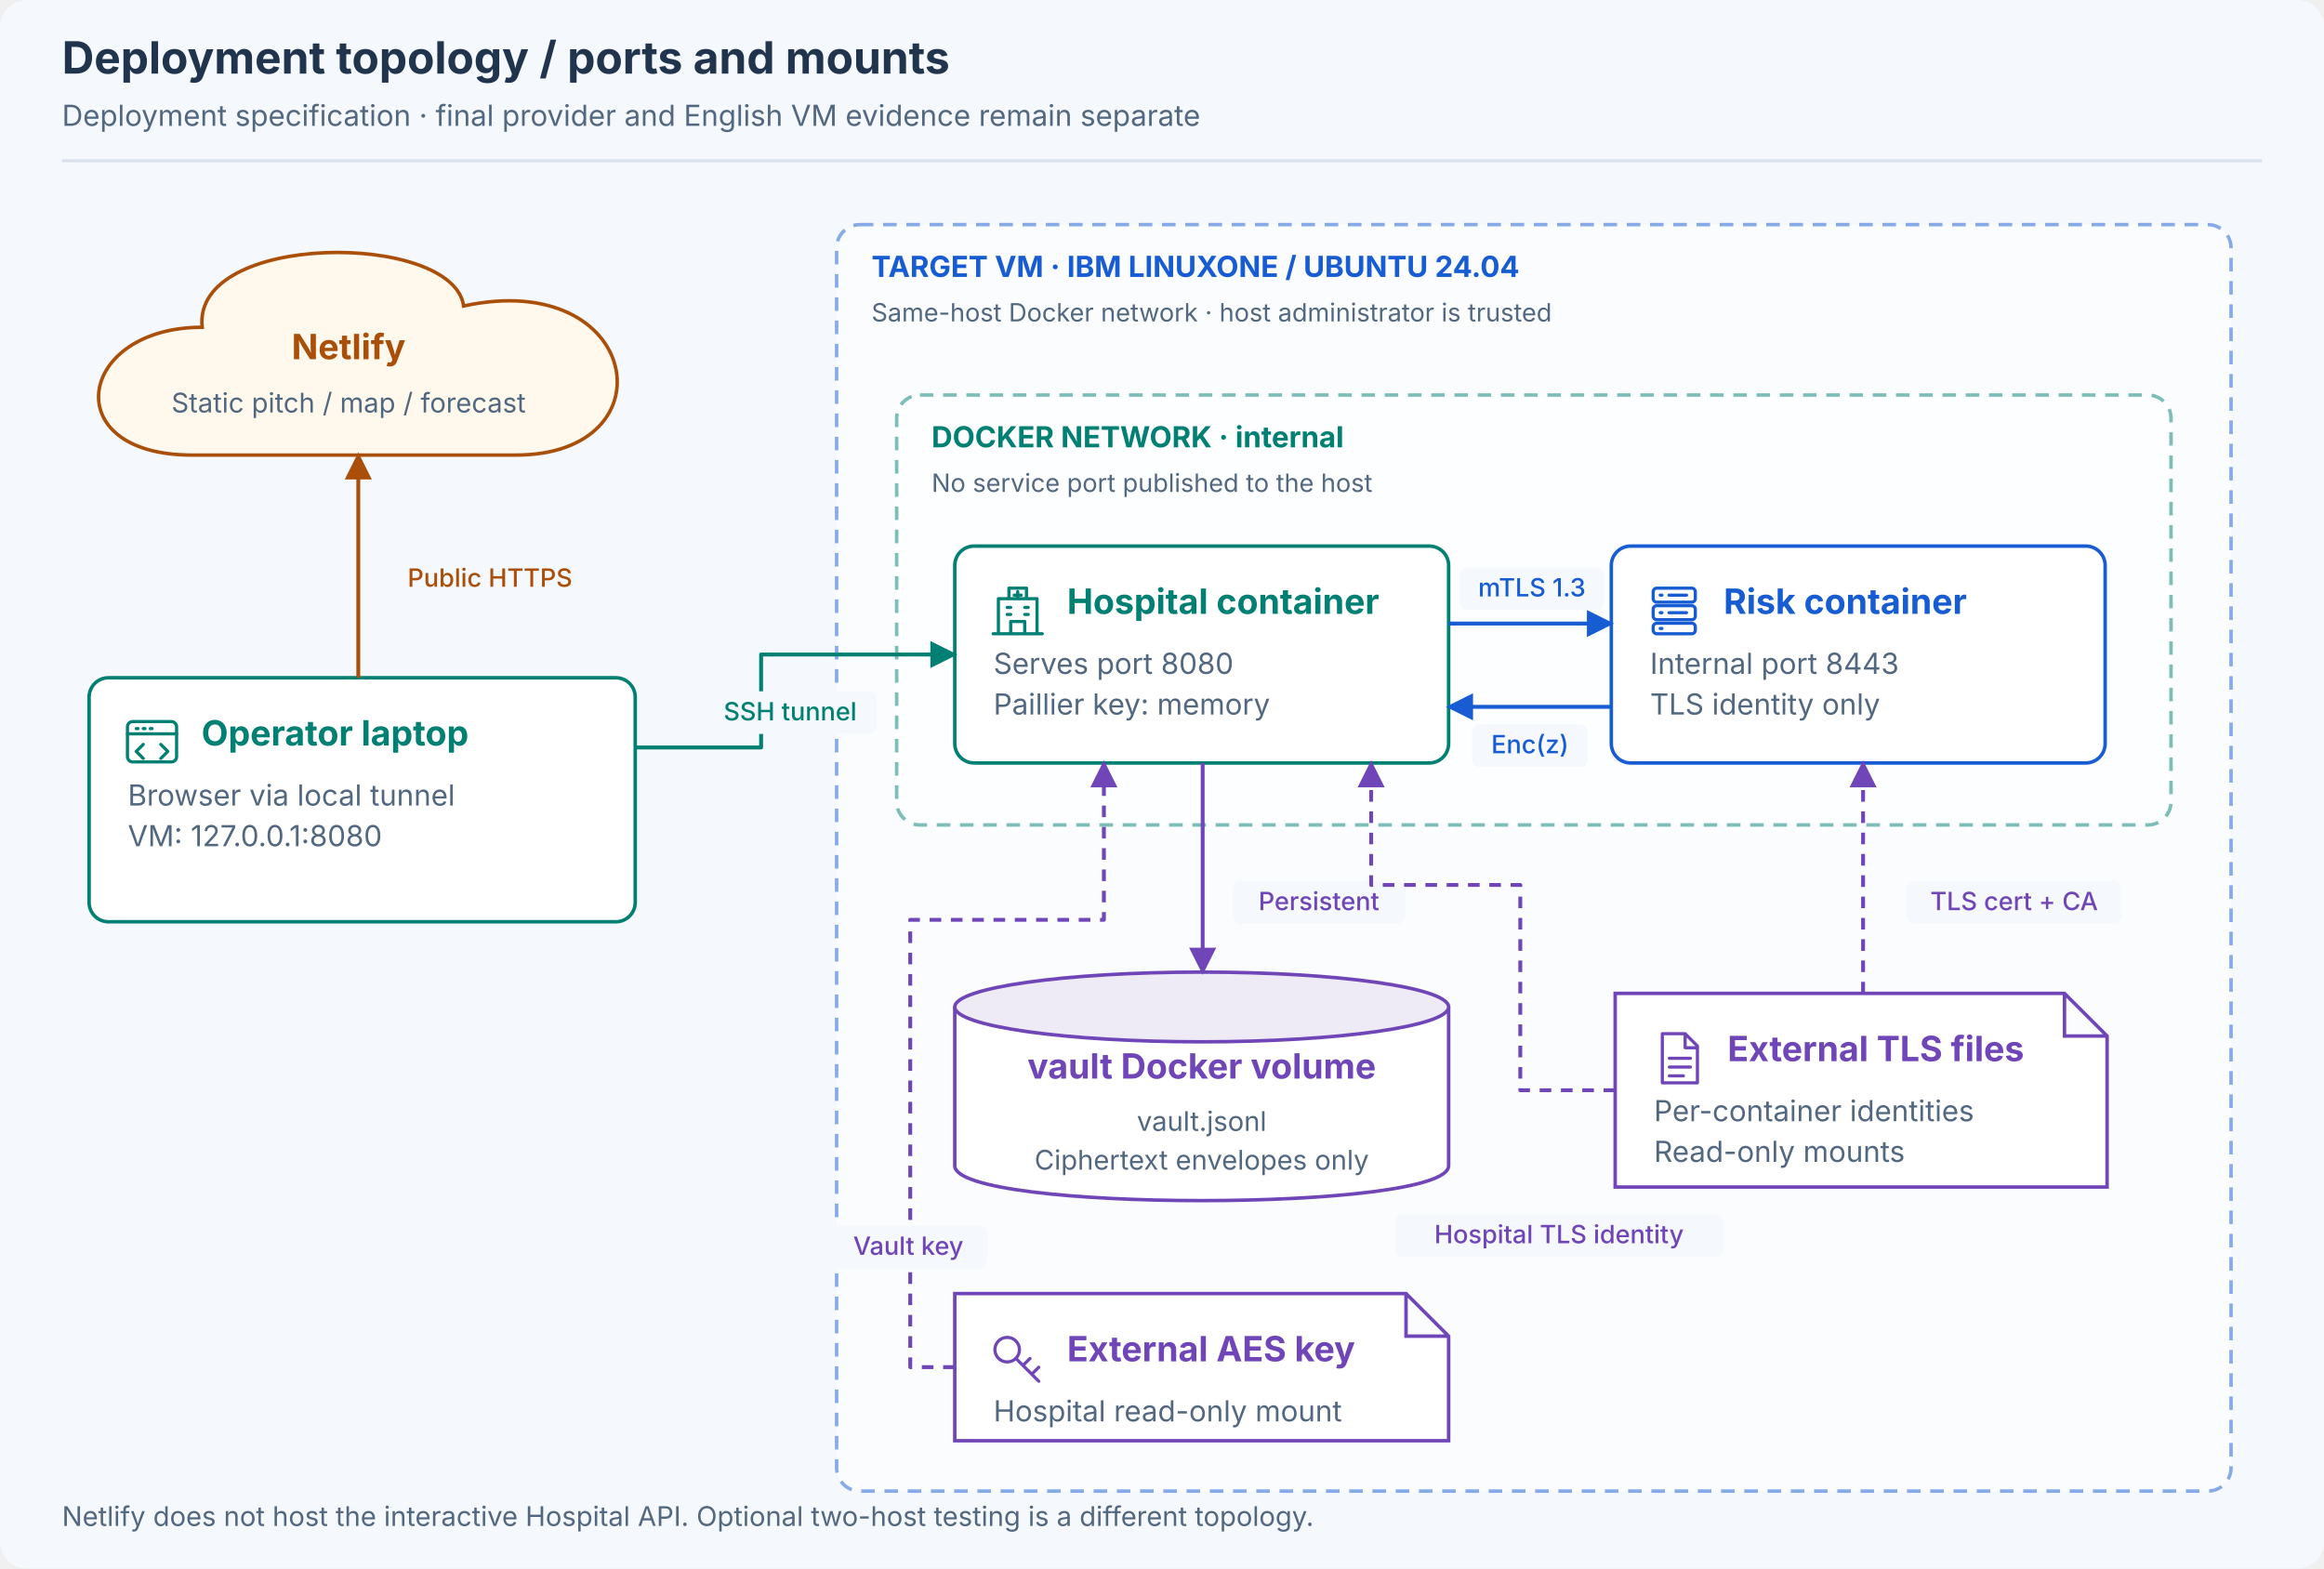
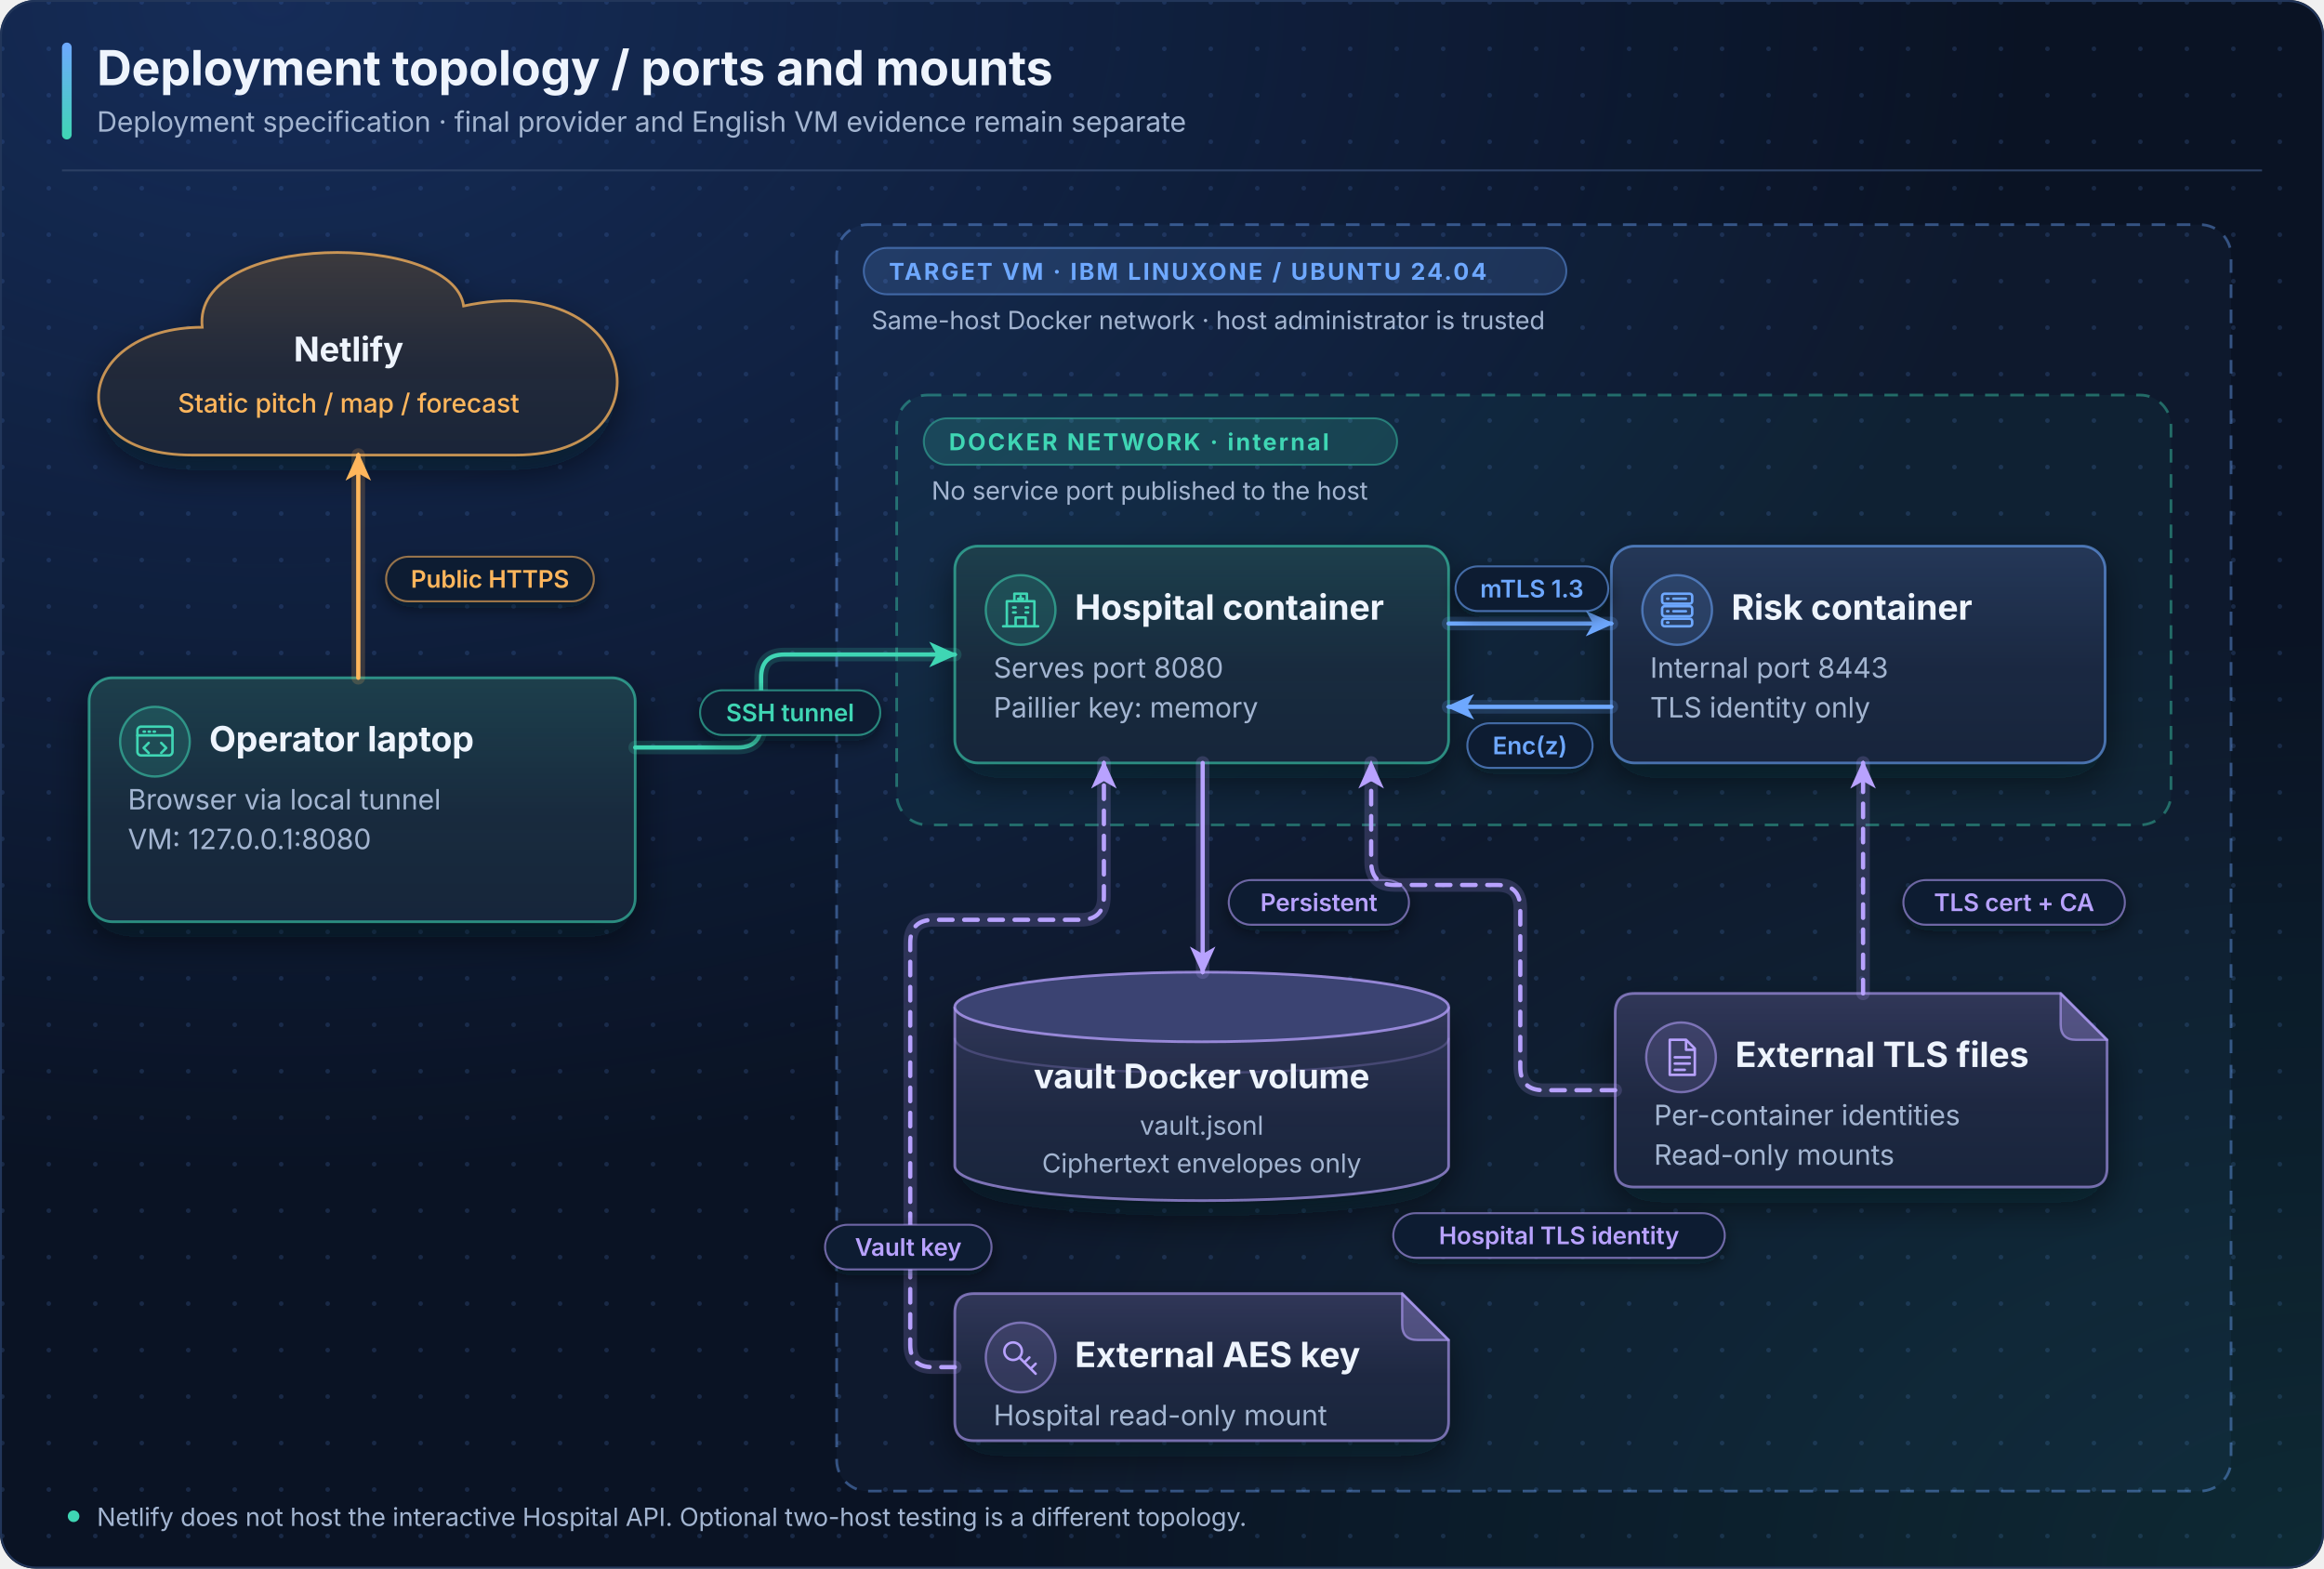
<svg xmlns="http://www.w3.org/2000/svg" viewBox="0 0 1200 810" role="img" aria-labelledby="title desc">
  <defs>
-     <marker id="a-blue" viewBox="0 0 10 10" refX="9" refY="5" markerWidth="7" markerHeight="7" orient="auto">
-       <path d="M0 0L10 5 0 10z" fill="#175cd3" />
-     </marker>
-     <marker id="a-teal" viewBox="0 0 10 10" refX="9" refY="5" markerWidth="7" markerHeight="7" orient="auto">
-       <path d="M0 0L10 5 0 10z" fill="#007f73" />
-     </marker>
-     <marker id="a-violet" viewBox="0 0 10 10" refX="9" refY="5" markerWidth="7" markerHeight="7" orient="auto">
-       <path d="M0 0L10 5 0 10z" fill="#7045b7" />
-     </marker>
-     <marker id="a-amber" viewBox="0 0 10 10" refX="9" refY="5" markerWidth="7" markerHeight="7" orient="auto">
-       <path d="M0 0L10 5 0 10z" fill="#a94f09" />
-     </marker>
-     <marker id="a-red" viewBox="0 0 10 10" refX="9" refY="5" markerWidth="7" markerHeight="7" orient="auto">
-       <path d="M0 0L10 5 0 10z" fill="#ba3544" />
-     </marker>
-     <marker id="a-ink" viewBox="0 0 10 10" refX="9" refY="5" markerWidth="7" markerHeight="7" orient="auto">
-       <path d="M0 0L10 5 0 10z" fill="#20344d" />
-     </marker>
+     <marker id="a-blue" viewBox="0 0 12 12" refX="10" refY="6" markerWidth="8" markerHeight="8" orient="auto-start-reverse">
+       <path d="M1 1.5L11 6 1 10.5 3.6 6z" fill="#6ea8ff" />
+     </marker>
+     <linearGradient id="t-blue" x1="0" y1="0" x2="0" y2="1">
+       <stop offset="0" stop-color="#6ea8ff" stop-opacity=".16" />
+       <stop offset=".55" stop-color="#6ea8ff" stop-opacity=".05" />
+       <stop offset="1" stop-color="#6ea8ff" stop-opacity=".02" />
+     </linearGradient>
+     <linearGradient id="e-blue" x1="0" y1="0" x2="1" y2="0">
+       <stop offset="0" stop-color="#6ea8ff" stop-opacity=".95" />
+       <stop offset="1" stop-color="#6ea8ff" stop-opacity=".55" />
+     </linearGradient>
+     <marker id="a-teal" viewBox="0 0 12 12" refX="10" refY="6" markerWidth="8" markerHeight="8" orient="auto-start-reverse">
+       <path d="M1 1.5L11 6 1 10.5 3.6 6z" fill="#3fd6b4" />
+     </marker>
+     <linearGradient id="t-teal" x1="0" y1="0" x2="0" y2="1">
+       <stop offset="0" stop-color="#3fd6b4" stop-opacity=".16" />
+       <stop offset=".55" stop-color="#3fd6b4" stop-opacity=".05" />
+       <stop offset="1" stop-color="#3fd6b4" stop-opacity=".02" />
+     </linearGradient>
+     <linearGradient id="e-teal" x1="0" y1="0" x2="1" y2="0">
+       <stop offset="0" stop-color="#3fd6b4" stop-opacity=".95" />
+       <stop offset="1" stop-color="#3fd6b4" stop-opacity=".55" />
+     </linearGradient>
+     <marker id="a-violet" viewBox="0 0 12 12" refX="10" refY="6" markerWidth="8" markerHeight="8" orient="auto-start-reverse">
+       <path d="M1 1.5L11 6 1 10.5 3.6 6z" fill="#b8a2ff" />
+     </marker>
+     <linearGradient id="t-violet" x1="0" y1="0" x2="0" y2="1">
+       <stop offset="0" stop-color="#b8a2ff" stop-opacity=".16" />
+       <stop offset=".55" stop-color="#b8a2ff" stop-opacity=".05" />
+       <stop offset="1" stop-color="#b8a2ff" stop-opacity=".02" />
+     </linearGradient>
+     <linearGradient id="e-violet" x1="0" y1="0" x2="1" y2="0">
+       <stop offset="0" stop-color="#b8a2ff" stop-opacity=".95" />
+       <stop offset="1" stop-color="#b8a2ff" stop-opacity=".55" />
+     </linearGradient>
+     <marker id="a-amber" viewBox="0 0 12 12" refX="10" refY="6" markerWidth="8" markerHeight="8" orient="auto-start-reverse">
+       <path d="M1 1.5L11 6 1 10.5 3.6 6z" fill="#ffb65c" />
+     </marker>
+     <linearGradient id="t-amber" x1="0" y1="0" x2="0" y2="1">
+       <stop offset="0" stop-color="#ffb65c" stop-opacity=".16" />
+       <stop offset=".55" stop-color="#ffb65c" stop-opacity=".05" />
+       <stop offset="1" stop-color="#ffb65c" stop-opacity=".02" />
+     </linearGradient>
+     <linearGradient id="e-amber" x1="0" y1="0" x2="1" y2="0">
+       <stop offset="0" stop-color="#ffb65c" stop-opacity=".95" />
+       <stop offset="1" stop-color="#ffb65c" stop-opacity=".55" />
+     </linearGradient>
+     <marker id="a-red" viewBox="0 0 12 12" refX="10" refY="6" markerWidth="8" markerHeight="8" orient="auto-start-reverse">
+       <path d="M1 1.5L11 6 1 10.5 3.6 6z" fill="#ff7088" />
+     </marker>
+     <linearGradient id="t-red" x1="0" y1="0" x2="0" y2="1">
+       <stop offset="0" stop-color="#ff7088" stop-opacity=".16" />
+       <stop offset=".55" stop-color="#ff7088" stop-opacity=".05" />
+       <stop offset="1" stop-color="#ff7088" stop-opacity=".02" />
+     </linearGradient>
+     <linearGradient id="e-red" x1="0" y1="0" x2="1" y2="0">
+       <stop offset="0" stop-color="#ff7088" stop-opacity=".95" />
+       <stop offset="1" stop-color="#ff7088" stop-opacity=".55" />
+     </linearGradient>
+     <marker id="a-ink" viewBox="0 0 12 12" refX="10" refY="6" markerWidth="8" markerHeight="8" orient="auto-start-reverse">
+       <path d="M1 1.5L11 6 1 10.5 3.6 6z" fill="#eef4fd" />
+     </marker>
+     <linearGradient id="t-ink" x1="0" y1="0" x2="0" y2="1">
+       <stop offset="0" stop-color="#eef4fd" stop-opacity=".16" />
+       <stop offset=".55" stop-color="#eef4fd" stop-opacity=".05" />
+       <stop offset="1" stop-color="#eef4fd" stop-opacity=".02" />
+     </linearGradient>
+     <linearGradient id="e-ink" x1="0" y1="0" x2="1" y2="0">
+       <stop offset="0" stop-color="#eef4fd" stop-opacity=".95" />
+       <stop offset="1" stop-color="#eef4fd" stop-opacity=".55" />
+     </linearGradient>
+     <filter id="sh" x="-20%" y="-20%" width="140%" height="160%">
+       <feDropShadow dx="0" dy="8" stdDeviation="10" flood-color="#000814" flood-opacity=".55" />
+     </filter>
+     <filter id="sh-s" x="-20%" y="-30%" width="140%" height="180%">
+       <feDropShadow dx="0" dy="3" stdDeviation="4" flood-color="#000814" flood-opacity=".5" />
+     </filter>
+     <pattern id="grid" width="24" height="24" patternUnits="userSpaceOnUse">
+       <circle cx="1.2" cy="1.2" r="1.2" fill="#1b2b49" />
+     </pattern>
+     <radialGradient id="glow" cx="12%" cy="0%" r="75%">
+       <stop offset="0" stop-color="#2a5bb8" stop-opacity=".35" />
+       <stop offset="1" stop-color="#2a5bb8" stop-opacity="0" />
+     </radialGradient>
+     <radialGradient id="glow2" cx="100%" cy="100%" r="60%">
+       <stop offset="0" stop-color="#1f8f7c" stop-opacity=".18" />
+       <stop offset="1" stop-color="#1f8f7c" stop-opacity="0" />
+     </radialGradient>
+     <linearGradient id="accent" x1="0" y1="0" x2="0" y2="1">
+       <stop offset="0" stop-color="#6ea8ff" />
+       <stop offset="1" stop-color="#3fd6b4" />
+     </linearGradient>
  </defs>
-   <rect width="1200" height="100%" rx="14" fill="#f5f8fc" />
-   <style>text{font-family:Inter,ui-sans-serif,system-ui,-apple-system,sans-serif} .mono{font-family:ui-monospace,SFMono-Regular,Consolas,monospace}</style>
-   <text x="32" y="38" font-size="23" fill="#20344d" text-anchor="start" font-weight="700">Deployment topology / ports and mounts</text>
-   <text x="32" y="65" font-size="15" fill="#526780" text-anchor="start" font-weight="400">Deployment specification · final provider and English VM evidence remain separate</text>
-   <path d="M32 83L1168 83" stroke="#d9e2ed" stroke-width="1.6" fill="none" />
-   <rect x="432" y="116" width="720" height="654" rx="12" fill="white" fill-opacity=".55" stroke="#175cd3" stroke-opacity=".5" stroke-width="1.8" stroke-dasharray="7 5" />
-   <text x="450" y="143" font-size="15" fill="#175cd3" text-anchor="start" font-weight="700">TARGET VM · IBM LINUXONE / UBUNTU 24.04</text>
-   <text x="450" y="166" font-size="13" fill="#526780" text-anchor="start" font-weight="400">Same-host Docker network · host administrator is trusted</text>
-   <rect x="463" y="204" width="658" height="222" rx="12" fill="white" fill-opacity=".55" stroke="#007f73" stroke-opacity=".5" stroke-width="1.8" stroke-dasharray="7 5" />
-   <text x="481" y="231" font-size="15" fill="#007f73" text-anchor="start" font-weight="700">DOCKER NETWORK · internal</text>
-   <text x="481" y="254" font-size="13" fill="#526780" text-anchor="start" font-weight="400">No service port published to the host</text>
-   <g class="node">
-     <path d="M99.0 235C28.8 235 39.6 169.0 104.4 169.0C99.0 119.5 234.0 119.5 239.4 158.0C331.2 138.2 347.4 235 266.4 235Z" fill="#fff9ed" stroke="#a94f09" stroke-width="1.8" />
-     <text x="180.0" y="185.5" font-size="18" fill="#a94f09" text-anchor="middle" font-weight="650">Netlify</text>
-     <text x="180.0" y="213.0" font-size="14" fill="#526780" text-anchor="middle" font-weight="400">Static pitch / map / forecast</text>
-   </g>
-   <g class="node">
-     <rect x="46" y="350" width="282" height="126" rx="10" fill="white" stroke="#007f73" stroke-width="1.8" />
-     <g transform="translate(64 369) scale(0.90625)" fill="none" stroke="#007f73" stroke-width="1.8" stroke-linecap="round" stroke-linejoin="round">
+   <style>text{font-family:Inter,"SF Pro Text",ui-sans-serif,system-ui,-apple-system,"Segoe UI",sans-serif;letter-spacing:-.005em} .mono{font-family:"JetBrains Mono",ui-monospace,SFMono-Regular,Consolas,monospace;letter-spacing:0} .caps{letter-spacing:.09em}</style>
+   <rect width="1200" height="810" rx="18" fill="#0a1324" />
+   <rect width="1200" height="810" rx="18" fill="url(#grid)" opacity=".9" />
+   <rect width="1200" height="810" rx="18" fill="url(#glow)" />
+   <rect width="1200" height="810" rx="18" fill="url(#glow2)" />
+   <rect x=".5" y=".5" width="1199" height="809" rx="18" fill="none" stroke="#22365a" />
+   <rect x="32" y="22" width="5" height="50" rx="2.5" fill="url(#accent)" />
+   <text x="50" y="44" font-size="25" fill="#eef4fd" text-anchor="start" font-weight="750">Deployment topology / ports and mounts</text>
+   <text x="50" y="68" font-size="14.5" fill="#a3b5d1" text-anchor="start" font-weight="400">Deployment specification · final provider and English VM evidence remain separate</text>
+   <path d="M32 88H1168" stroke="#2b3f63" stroke-width="1" />
+   <rect x="432" y="116" width="720" height="654" rx="16" fill="#6ea8ff" fill-opacity=".045" stroke="#6ea8ff" stroke-opacity=".42" stroke-width="1.4" stroke-dasharray="7 6" />
+   <rect x="446" y="128" width="362.8" height="24" rx="12" fill="#6ea8ff" fill-opacity=".16" stroke="#6ea8ff" stroke-opacity=".45" />
+   <text x="459" y="144.5" font-size="12" fill="#6ea8ff" text-anchor="start" font-weight="750" class="caps">TARGET VM · IBM LINUXONE / UBUNTU 24.04</text>
+   <text x="450" y="170" font-size="13" fill="#a3b5d1" text-anchor="start" font-weight="400">Same-host Docker network · host administrator is trusted</text>
+   <rect x="463" y="204" width="658" height="222" rx="16" fill="#3fd6b4" fill-opacity=".045" stroke="#3fd6b4" stroke-opacity=".42" stroke-width="1.4" stroke-dasharray="7 6" />
+   <rect x="477" y="216" width="244.4" height="24" rx="12" fill="#3fd6b4" fill-opacity=".16" stroke="#3fd6b4" stroke-opacity=".45" />
+   <text x="490" y="232.5" font-size="12" fill="#3fd6b4" text-anchor="start" font-weight="750" class="caps">DOCKER NETWORK · internal</text>
+   <text x="481" y="258" font-size="13" fill="#a3b5d1" text-anchor="start" font-weight="400">No service port published to the host</text>
+   <g class="node">
+     <path d="M99.0 235C28.8 235 39.6 169.0 104.4 169.0C99.0 119.5 234.0 119.5 239.4 158.0C331.2 138.2 347.4 235 266.4 235Z" fill="#122039" filter="url(#sh)" />
+     <path d="M99.0 235C28.8 235 39.6 169.0 104.4 169.0C99.0 119.5 234.0 119.5 239.4 158.0C331.2 138.2 347.4 235 266.4 235Z" fill="url(#t-amber)" stroke="#ffb65c" stroke-opacity=".75" stroke-width="1.4" />
+     <text x="180.0" y="186.6" font-size="17.5" fill="#eef4fd" text-anchor="middle" font-weight="700">Netlify</text>
+     <text x="180.0" y="213.0" font-size="13.5" fill="#ffb65c" text-anchor="middle" font-weight="500">Static pitch / map / forecast</text>
+   </g>
+   <g class="node">
+     <rect x="46" y="350" width="282" height="126" rx="12" fill="#122039" filter="url(#sh)" />
+     <rect x="46" y="350" width="282" height="126" rx="12" fill="url(#t-teal)" stroke="#3fd6b4" stroke-opacity=".6" stroke-width="1.4" />
+     <path d="M58 351.2H316" stroke="url(#e-teal)" stroke-width="2.6" stroke-linecap="round" />
+     <circle cx="80" cy="383" r="18" fill="#3fd6b4" fill-opacity=".14" stroke="#3fd6b4" stroke-opacity=".55" stroke-width="1.2" />
+     <g transform="translate(69.65 372.65) scale(0.646875)" fill="none" stroke="#3fd6b4" stroke-width="2" stroke-linecap="round" stroke-linejoin="round">
      <rect x="2" y="4" width="28" height="23" rx="3" />
      <path d="M2 11h28M7 8h1m3 0h1m3 0h1M11 17l-4 4 4 4m10-8 4 4-4 4" />
    </g>
-     <text x="104" y="385" font-size="18" fill="#007f73" text-anchor="start" font-weight="650">Operator laptop</text>
-     <text x="66" y="416" font-size="15" fill="#526780" text-anchor="start" font-weight="400">Browser via local tunnel</text>
-     <text x="66" y="437" font-size="15" fill="#526780" text-anchor="start" font-weight="400">VM: 127.0.0.1:8080</text>
-   </g>
-   <g class="node">
-     <rect x="493" y="282" width="255" height="112" rx="10" fill="white" stroke="#007f73" stroke-width="1.8" />
-     <g transform="translate(511 301) scale(0.90625)" fill="none" stroke="#007f73" stroke-width="1.8" stroke-linecap="round" stroke-linejoin="round">
+     <text x="108" y="388" font-size="18" fill="#eef4fd" text-anchor="start" font-weight="680">Operator laptop</text>
+     <text x="66" y="418.0" font-size="14.5" fill="#a3b5d1" text-anchor="start" font-weight="400">Browser via local tunnel</text>
+     <text x="66" y="438.5" font-size="14.5" fill="#a3b5d1" text-anchor="start" font-weight="400">VM: 127.0.0.1:8080</text>
+   </g>
+   <g class="node">
+     <rect x="493" y="282" width="255" height="112" rx="12" fill="#122039" filter="url(#sh)" />
+     <rect x="493" y="282" width="255" height="112" rx="12" fill="url(#t-teal)" stroke="#3fd6b4" stroke-opacity=".6" stroke-width="1.4" />
+     <path d="M505 283.2H736" stroke="url(#e-teal)" stroke-width="2.6" stroke-linecap="round" />
+     <circle cx="527" cy="315" r="18" fill="#3fd6b4" fill-opacity=".14" stroke="#3fd6b4" stroke-opacity=".55" stroke-width="1.2" />
+     <g transform="translate(516.65 304.65) scale(0.646875)" fill="none" stroke="#3fd6b4" stroke-width="2" stroke-linecap="round" stroke-linejoin="round">
      <path d="M5 29V9h22v20M2 29h28M11 9V3h10v6M16 5v3m-2-1h4M12 29v-7h8v7M10 14h2m8 0h2m-12 4h2m8 0h2" />
    </g>
-     <text x="551" y="317" font-size="18" fill="#007f73" text-anchor="start" font-weight="650">Hospital container</text>
-     <text x="513" y="348" font-size="15" fill="#526780" text-anchor="start" font-weight="400">Serves port 8080</text>
-     <text x="513" y="369" font-size="15" fill="#526780" text-anchor="start" font-weight="400">Paillier key: memory</text>
-   </g>
-   <g class="node">
-     <rect x="832" y="282" width="255" height="112" rx="10" fill="white" stroke="#175cd3" stroke-width="1.8" />
-     <g transform="translate(850 301) scale(0.90625)" fill="none" stroke="#175cd3" stroke-width="1.8" stroke-linecap="round" stroke-linejoin="round">
+     <text x="555" y="320" font-size="18" fill="#eef4fd" text-anchor="start" font-weight="680">Hospital container</text>
+     <text x="513" y="350.0" font-size="14.5" fill="#a3b5d1" text-anchor="start" font-weight="400">Serves port 8080</text>
+     <text x="513" y="370.5" font-size="14.5" fill="#a3b5d1" text-anchor="start" font-weight="400">Paillier key: memory</text>
+   </g>
+   <g class="node">
+     <rect x="832" y="282" width="255" height="112" rx="12" fill="#122039" filter="url(#sh)" />
+     <rect x="832" y="282" width="255" height="112" rx="12" fill="url(#t-blue)" stroke="#6ea8ff" stroke-opacity=".6" stroke-width="1.4" />
+     <path d="M844 283.2H1075" stroke="url(#e-blue)" stroke-width="2.6" stroke-linecap="round" />
+     <circle cx="866" cy="315" r="18" fill="#6ea8ff" fill-opacity=".14" stroke="#6ea8ff" stroke-opacity=".55" stroke-width="1.2" />
+     <g transform="translate(855.65 304.65) scale(0.646875)" fill="none" stroke="#6ea8ff" stroke-width="2" stroke-linecap="round" stroke-linejoin="round">
      <rect x="4" y="3" width="24" height="8" rx="2" />
      <rect x="4" y="13" width="24" height="8" rx="2" />
      <rect x="4" y="23" width="24" height="6" rx="2" />
      <path d="M8 7h1m4 0h10M8 17h1m4 0h10M8 26h1" />
    </g>
-     <text x="890" y="317" font-size="18" fill="#175cd3" text-anchor="start" font-weight="650">Risk container</text>
-     <text x="852" y="348" font-size="15" fill="#526780" text-anchor="start" font-weight="400">Internal port 8443</text>
-     <text x="852" y="369" font-size="15" fill="#526780" text-anchor="start" font-weight="400">TLS identity only</text>
-   </g>
-   <g class="node">
-     <path d="M493 520V602C493 626 748 626 748 602V520" fill="white" stroke="#7045b7" stroke-width="1.8" />
-     <ellipse cx="620.5" cy="520" rx="127.5" ry="18" fill="#eeebf7" stroke="#7045b7" stroke-width="1.8" />
-     <text x="620.5" y="557" font-size="18" fill="#7045b7" text-anchor="middle" font-weight="650">vault Docker volume</text>
-     <text x="620.5" y="584" font-size="14" fill="#526780" text-anchor="middle" font-weight="400">vault.jsonl</text>
-     <text x="620.5" y="604" font-size="14" fill="#526780" text-anchor="middle" font-weight="400">Ciphertext envelopes only</text>
-   </g>
-   <g class="node">
-     <path d="M493 668H726L748 690V744H493Z M726 668V690H748" fill="white" stroke="#7045b7" stroke-width="1.8" />
-     <g transform="translate(511 687) scale(0.90625)" fill="none" stroke="#7045b7" stroke-width="1.8" stroke-linecap="round" stroke-linejoin="round">
+     <text x="894" y="320" font-size="18" fill="#eef4fd" text-anchor="start" font-weight="680">Risk container</text>
+     <text x="852" y="350.0" font-size="14.5" fill="#a3b5d1" text-anchor="start" font-weight="400">Internal port 8443</text>
+     <text x="852" y="370.5" font-size="14.5" fill="#a3b5d1" text-anchor="start" font-weight="400">TLS identity only</text>
+   </g>
+   <g class="node">
+     <path d="M493 520V602C493 626 748 626 748 602V520" fill="#122039" filter="url(#sh)" />
+     <path d="M493 520V602C493 626 748 626 748 602V520" fill="url(#t-violet)" stroke="#b8a2ff" stroke-opacity=".65" stroke-width="1.4" />
+     <path d="M493 536C493 560 748 560 748 536" fill="none" stroke="#b8a2ff" stroke-opacity=".22" stroke-width="1.2" />
+     <ellipse cx="620.5" cy="520" rx="127.5" ry="18" fill="#18294a" />
+     <ellipse cx="620.5" cy="520" rx="127.5" ry="18" fill="#b8a2ff" fill-opacity=".22" stroke="#b8a2ff" stroke-opacity=".75" stroke-width="1.4" />
+     <text x="620.5" y="562" font-size="17.5" fill="#eef4fd" text-anchor="middle" font-weight="700">vault Docker volume</text>
+     <text x="620.5" y="586.0" font-size="13.5" fill="#a3b5d1" text-anchor="middle" font-weight="400">vault.jsonl</text>
+     <text x="620.5" y="605.5" font-size="13.5" fill="#a3b5d1" text-anchor="middle" font-weight="400">Ciphertext envelopes only</text>
+   </g>
+   <g class="node">
+     <path d="M493 678Q493 668 503 668H724L748 692V734Q748 744 738 744H503Q493 744 493 734Z" fill="#122039" filter="url(#sh)" />
+     <path d="M493 678Q493 668 503 668H724L748 692V734Q748 744 738 744H503Q493 744 493 734Z" fill="url(#t-violet)" stroke="#b8a2ff" stroke-opacity=".6" stroke-width="1.4" />
+     <path d="M724 668V684Q724 692 732 692H748Z" fill="#b8a2ff" fill-opacity=".28" stroke="#b8a2ff" stroke-opacity=".6" stroke-width="1.2" stroke-linejoin="round" />
+     <circle cx="527" cy="701" r="18" fill="#b8a2ff" fill-opacity=".14" stroke="#b8a2ff" stroke-opacity=".55" stroke-width="1.2" />
+     <g transform="translate(516.65 690.65) scale(0.646875)" fill="none" stroke="#b8a2ff" stroke-width="2" stroke-linecap="round" stroke-linejoin="round">
      <circle cx="10" cy="11" r="7" />
      <path d="M15 16l13 13m-4-4 4-4m-9-1 4-4" />
    </g>
-     <text x="551" y="703" font-size="18" fill="#7045b7" text-anchor="start" font-weight="650">External AES key</text>
-     <text x="513" y="734" font-size="15" fill="#526780" text-anchor="start" font-weight="400">Hospital read-only mount</text>
-   </g>
-   <g class="node">
-     <path d="M834 513H1066L1088 535V613H834Z M1066 513V535H1088" fill="white" stroke="#7045b7" stroke-width="1.8" />
-     <g transform="translate(852 532) scale(0.90625)" fill="none" stroke="#7045b7" stroke-width="1.8" stroke-linecap="round" stroke-linejoin="round">
+     <text x="555" y="706" font-size="18" fill="#eef4fd" text-anchor="start" font-weight="680">External AES key</text>
+     <text x="513" y="736.0" font-size="14.5" fill="#a3b5d1" text-anchor="start" font-weight="400">Hospital read-only mount</text>
+   </g>
+   <g class="node">
+     <path d="M834 523Q834 513 844 513H1064L1088 537V603Q1088 613 1078 613H844Q834 613 834 603Z" fill="#122039" filter="url(#sh)" />
+     <path d="M834 523Q834 513 844 513H1064L1088 537V603Q1088 613 1078 613H844Q834 613 834 603Z" fill="url(#t-violet)" stroke="#b8a2ff" stroke-opacity=".6" stroke-width="1.4" />
+     <path d="M1064 513V529Q1064 537 1072 537H1088Z" fill="#b8a2ff" fill-opacity=".28" stroke="#b8a2ff" stroke-opacity=".6" stroke-width="1.2" stroke-linejoin="round" />
+     <circle cx="868" cy="546" r="18" fill="#b8a2ff" fill-opacity=".14" stroke="#b8a2ff" stroke-opacity=".55" stroke-width="1.2" />
+     <g transform="translate(857.65 535.65) scale(0.646875)" fill="none" stroke="#b8a2ff" stroke-width="2" stroke-linecap="round" stroke-linejoin="round">
      <path d="M7 2h13l7 7v21H7zM20 2v8h7M11 16h12m-12 5h12m-12 5h8" />
    </g>
-     <text x="892" y="548" font-size="18" fill="#7045b7" text-anchor="start" font-weight="650">External TLS files</text>
-     <text x="854" y="579" font-size="15" fill="#526780" text-anchor="start" font-weight="400">Per-container identities</text>
-     <text x="854" y="600" font-size="15" fill="#526780" text-anchor="start" font-weight="400">Read-only mounts</text>
-   </g>
-   <path d="M185 350 L185 235" fill="none" stroke="#a94f09" stroke-width="2" stroke-linejoin="round" marker-end="url(#a-amber)" />
-   <rect x="201.2" y="288" width="103.6" height="22" rx="4" fill="#f5f8fc" />
-   <text x="253" y="303" font-size="13" fill="#a94f09" text-anchor="middle" font-weight="550">Public HTTPS</text>
-   <path d="M328 386 L393 386 L393 338 L493 338" fill="none" stroke="#007f73" stroke-width="2" stroke-linejoin="round" marker-end="url(#a-teal)" />
-   <rect x="363.5" y="357" width="89.0" height="22" rx="4" fill="#f5f8fc" />
-   <text x="408" y="372" font-size="13" fill="#007f73" text-anchor="middle" font-weight="550">SSH tunnel</text>
-   <path d="M748 322 L832 322" fill="none" stroke="#175cd3" stroke-width="2" stroke-linejoin="round" marker-end="url(#a-blue)" />
-   <rect x="753.8" y="293" width="74.4" height="22" rx="4" fill="#f5f8fc" />
-   <text x="791" y="308" font-size="13" fill="#175cd3" text-anchor="middle" font-weight="550">mTLS 1.3</text>
-   <path d="M832 365 L748 365" fill="none" stroke="#175cd3" stroke-width="2" stroke-linejoin="round" marker-end="url(#a-blue)" />
-   <rect x="760.1" y="374" width="59.8" height="22" rx="4" fill="#f5f8fc" />
-   <text x="790" y="389" font-size="13" fill="#175cd3" text-anchor="middle" font-weight="550">Enc(z)</text>
-   <path d="M621 394 L621 502" fill="none" stroke="#7045b7" stroke-width="2" stroke-linejoin="round" marker-end="url(#a-violet)" />
-   <rect x="636.5" y="455" width="89.0" height="22" rx="4" fill="#f5f8fc" />
-   <text x="681" y="470" font-size="13" fill="#7045b7" text-anchor="middle" font-weight="550">Persistent</text>
-   <path d="M962 513 L962 394" fill="none" stroke="#7045b7" stroke-width="2" stroke-linejoin="round" marker-end="url(#a-violet)" stroke-dasharray="6 5" />
-   <rect x="984.55" y="455" width="110.9" height="22" rx="4" fill="#f5f8fc" />
-   <text x="1040" y="470" font-size="13" fill="#7045b7" text-anchor="middle" font-weight="550">TLS cert + CA</text>
-   <path d="M834 563 L785 563 L785 457 L708 457 L708 394" fill="none" stroke="#7045b7" stroke-width="2" stroke-linejoin="round" marker-end="url(#a-violet)" stroke-dasharray="6 5" />
-   <rect x="720.35" y="627" width="169.3" height="22" rx="4" fill="#f5f8fc" />
-   <text x="805" y="642" font-size="13" fill="#7045b7" text-anchor="middle" font-weight="550">Hospital TLS identity</text>
-   <path d="M493 706 L470 706 L470 475 L570 475 L570 394" fill="none" stroke="#7045b7" stroke-width="2" stroke-linejoin="round" marker-end="url(#a-violet)" stroke-dasharray="6 5" />
-   <rect x="428.15" y="633" width="81.7" height="22" rx="4" fill="#f5f8fc" />
-   <text x="469" y="648" font-size="13" fill="#7045b7" text-anchor="middle" font-weight="550">Vault key</text>
-   <text x="32" y="788" font-size="14" fill="#526780" text-anchor="start" font-weight="400">Netlify does not host the interactive Hospital API. Optional two-host testing is a different topology.</text>
+     <text x="896" y="551" font-size="18" fill="#eef4fd" text-anchor="start" font-weight="680">External TLS files</text>
+     <text x="854" y="581.0" font-size="14.5" fill="#a3b5d1" text-anchor="start" font-weight="400">Per-container identities</text>
+     <text x="854" y="601.5" font-size="14.5" fill="#a3b5d1" text-anchor="start" font-weight="400">Read-only mounts</text>
+   </g>
+   <path d="M185 350 L185 235" fill="none" stroke="#ffb65c" stroke-opacity=".18" stroke-width="7" stroke-linecap="round" stroke-linejoin="round" />
+   <path d="M185 350 L185 235" fill="none" stroke="#ffb65c" stroke-width="2.2" stroke-linecap="round" stroke-linejoin="round" marker-end="url(#a-amber)" />
+   <rect x="199.4" y="287.5" width="107.2" height="23" rx="11.5" fill="#0d1a31" stroke="#ffb65c" stroke-opacity=".55" filter="url(#sh-s)" />
+   <text x="253" y="303.5" font-size="12.5" fill="#ffb65c" text-anchor="middle" font-weight="620">Public HTTPS</text>
+   <path d="M328 386 L381 386 Q393 386 393 374 L393 350 Q393 338 405 338 L493 338" fill="none" stroke="#3fd6b4" stroke-opacity=".18" stroke-width="7" stroke-linecap="round" stroke-linejoin="round" />
+   <path d="M328 386 L381 386 Q393 386 393 374 L393 350 Q393 338 405 338 L493 338" fill="none" stroke="#3fd6b4" stroke-width="2.2" stroke-linecap="round" stroke-linejoin="round" marker-end="url(#a-teal)" />
+   <rect x="361.5" y="356.5" width="93.0" height="23" rx="11.5" fill="#0d1a31" stroke="#3fd6b4" stroke-opacity=".55" filter="url(#sh-s)" />
+   <text x="408" y="372.5" font-size="12.5" fill="#3fd6b4" text-anchor="middle" font-weight="620">SSH tunnel</text>
+   <path d="M748 322 L832 322" fill="none" stroke="#6ea8ff" stroke-opacity=".18" stroke-width="7" stroke-linecap="round" stroke-linejoin="round" />
+   <path d="M748 322 L832 322" fill="none" stroke="#6ea8ff" stroke-width="2.2" stroke-linecap="round" stroke-linejoin="round" marker-end="url(#a-blue)" />
+   <rect x="751.6" y="292.5" width="78.8" height="23" rx="11.5" fill="#0d1a31" stroke="#6ea8ff" stroke-opacity=".55" filter="url(#sh-s)" />
+   <text x="791" y="308.5" font-size="12.5" fill="#6ea8ff" text-anchor="middle" font-weight="620">mTLS 1.3</text>
+   <path d="M832 365 L748 365" fill="none" stroke="#6ea8ff" stroke-opacity=".18" stroke-width="7" stroke-linecap="round" stroke-linejoin="round" />
+   <path d="M832 365 L748 365" fill="none" stroke="#6ea8ff" stroke-width="2.2" stroke-linecap="round" stroke-linejoin="round" marker-end="url(#a-blue)" />
+   <rect x="757.7" y="373.5" width="64.6" height="23" rx="11.5" fill="#0d1a31" stroke="#6ea8ff" stroke-opacity=".55" filter="url(#sh-s)" />
+   <text x="790" y="389.5" font-size="12.5" fill="#6ea8ff" text-anchor="middle" font-weight="620">Enc(z)</text>
+   <path d="M621 394 L621 502" fill="none" stroke="#b8a2ff" stroke-opacity=".18" stroke-width="7" stroke-linecap="round" stroke-linejoin="round" />
+   <path d="M621 394 L621 502" fill="none" stroke="#b8a2ff" stroke-width="2.2" stroke-linecap="round" stroke-linejoin="round" marker-end="url(#a-violet)" />
+   <rect x="634.5" y="454.5" width="93.0" height="23" rx="11.5" fill="#0d1a31" stroke="#b8a2ff" stroke-opacity=".55" filter="url(#sh-s)" />
+   <text x="681" y="470.5" font-size="12.5" fill="#b8a2ff" text-anchor="middle" font-weight="620">Persistent</text>
+   <path d="M962 513 L962 394" fill="none" stroke="#b8a2ff" stroke-opacity=".18" stroke-width="7" stroke-linecap="round" stroke-linejoin="round" />
+   <path d="M962 513 L962 394" fill="none" stroke="#b8a2ff" stroke-width="2.2" stroke-linecap="round" stroke-linejoin="round" marker-end="url(#a-violet)" stroke-dasharray="7 6" />
+   <rect x="982.85" y="454.5" width="114.3" height="23" rx="11.5" fill="#0d1a31" stroke="#b8a2ff" stroke-opacity=".55" filter="url(#sh-s)" />
+   <text x="1040" y="470.5" font-size="12.5" fill="#b8a2ff" text-anchor="middle" font-weight="620">TLS cert + CA</text>
+   <path d="M834 563 L797 563 Q785 563 785 551 L785 469 Q785 457 773 457 L720 457 Q708 457 708 445 L708 394" fill="none" stroke="#b8a2ff" stroke-opacity=".18" stroke-width="7" stroke-linecap="round" stroke-linejoin="round" />
+   <path d="M834 563 L797 563 Q785 563 785 551 L785 469 Q785 457 773 457 L720 457 Q708 457 708 445 L708 394" fill="none" stroke="#b8a2ff" stroke-width="2.2" stroke-linecap="round" stroke-linejoin="round" marker-end="url(#a-violet)" stroke-dasharray="7 6" />
+   <rect x="719.45" y="626.5" width="171.1" height="23" rx="11.5" fill="#0d1a31" stroke="#b8a2ff" stroke-opacity=".55" filter="url(#sh-s)" />
+   <text x="805" y="642.5" font-size="12.5" fill="#b8a2ff" text-anchor="middle" font-weight="620">Hospital TLS identity</text>
+   <path d="M493 706 L481.5 706 Q470 706 470 694.5 L470 487 Q470 475 482 475 L558 475 Q570 475 570 463 L570 394" fill="none" stroke="#b8a2ff" stroke-opacity=".18" stroke-width="7" stroke-linecap="round" stroke-linejoin="round" />
+   <path d="M493 706 L481.5 706 Q470 706 470 694.5 L470 487 Q470 475 482 475 L558 475 Q570 475 570 463 L570 394" fill="none" stroke="#b8a2ff" stroke-width="2.2" stroke-linecap="round" stroke-linejoin="round" marker-end="url(#a-violet)" stroke-dasharray="7 6" />
+   <rect x="426.05" y="632.5" width="85.9" height="23" rx="11.5" fill="#0d1a31" stroke="#b8a2ff" stroke-opacity=".55" filter="url(#sh-s)" />
+   <text x="469" y="648.5" font-size="12.5" fill="#b8a2ff" text-anchor="middle" font-weight="620">Vault key</text>
+   <circle cx="38" cy="783" r="3" fill="#3fd6b4" />
+   <text x="50" y="788" font-size="13" fill="#a3b5d1" text-anchor="start" font-weight="400">Netlify does not host the interactive Hospital API. Optional two-host testing is a different topology.</text>
</svg>
